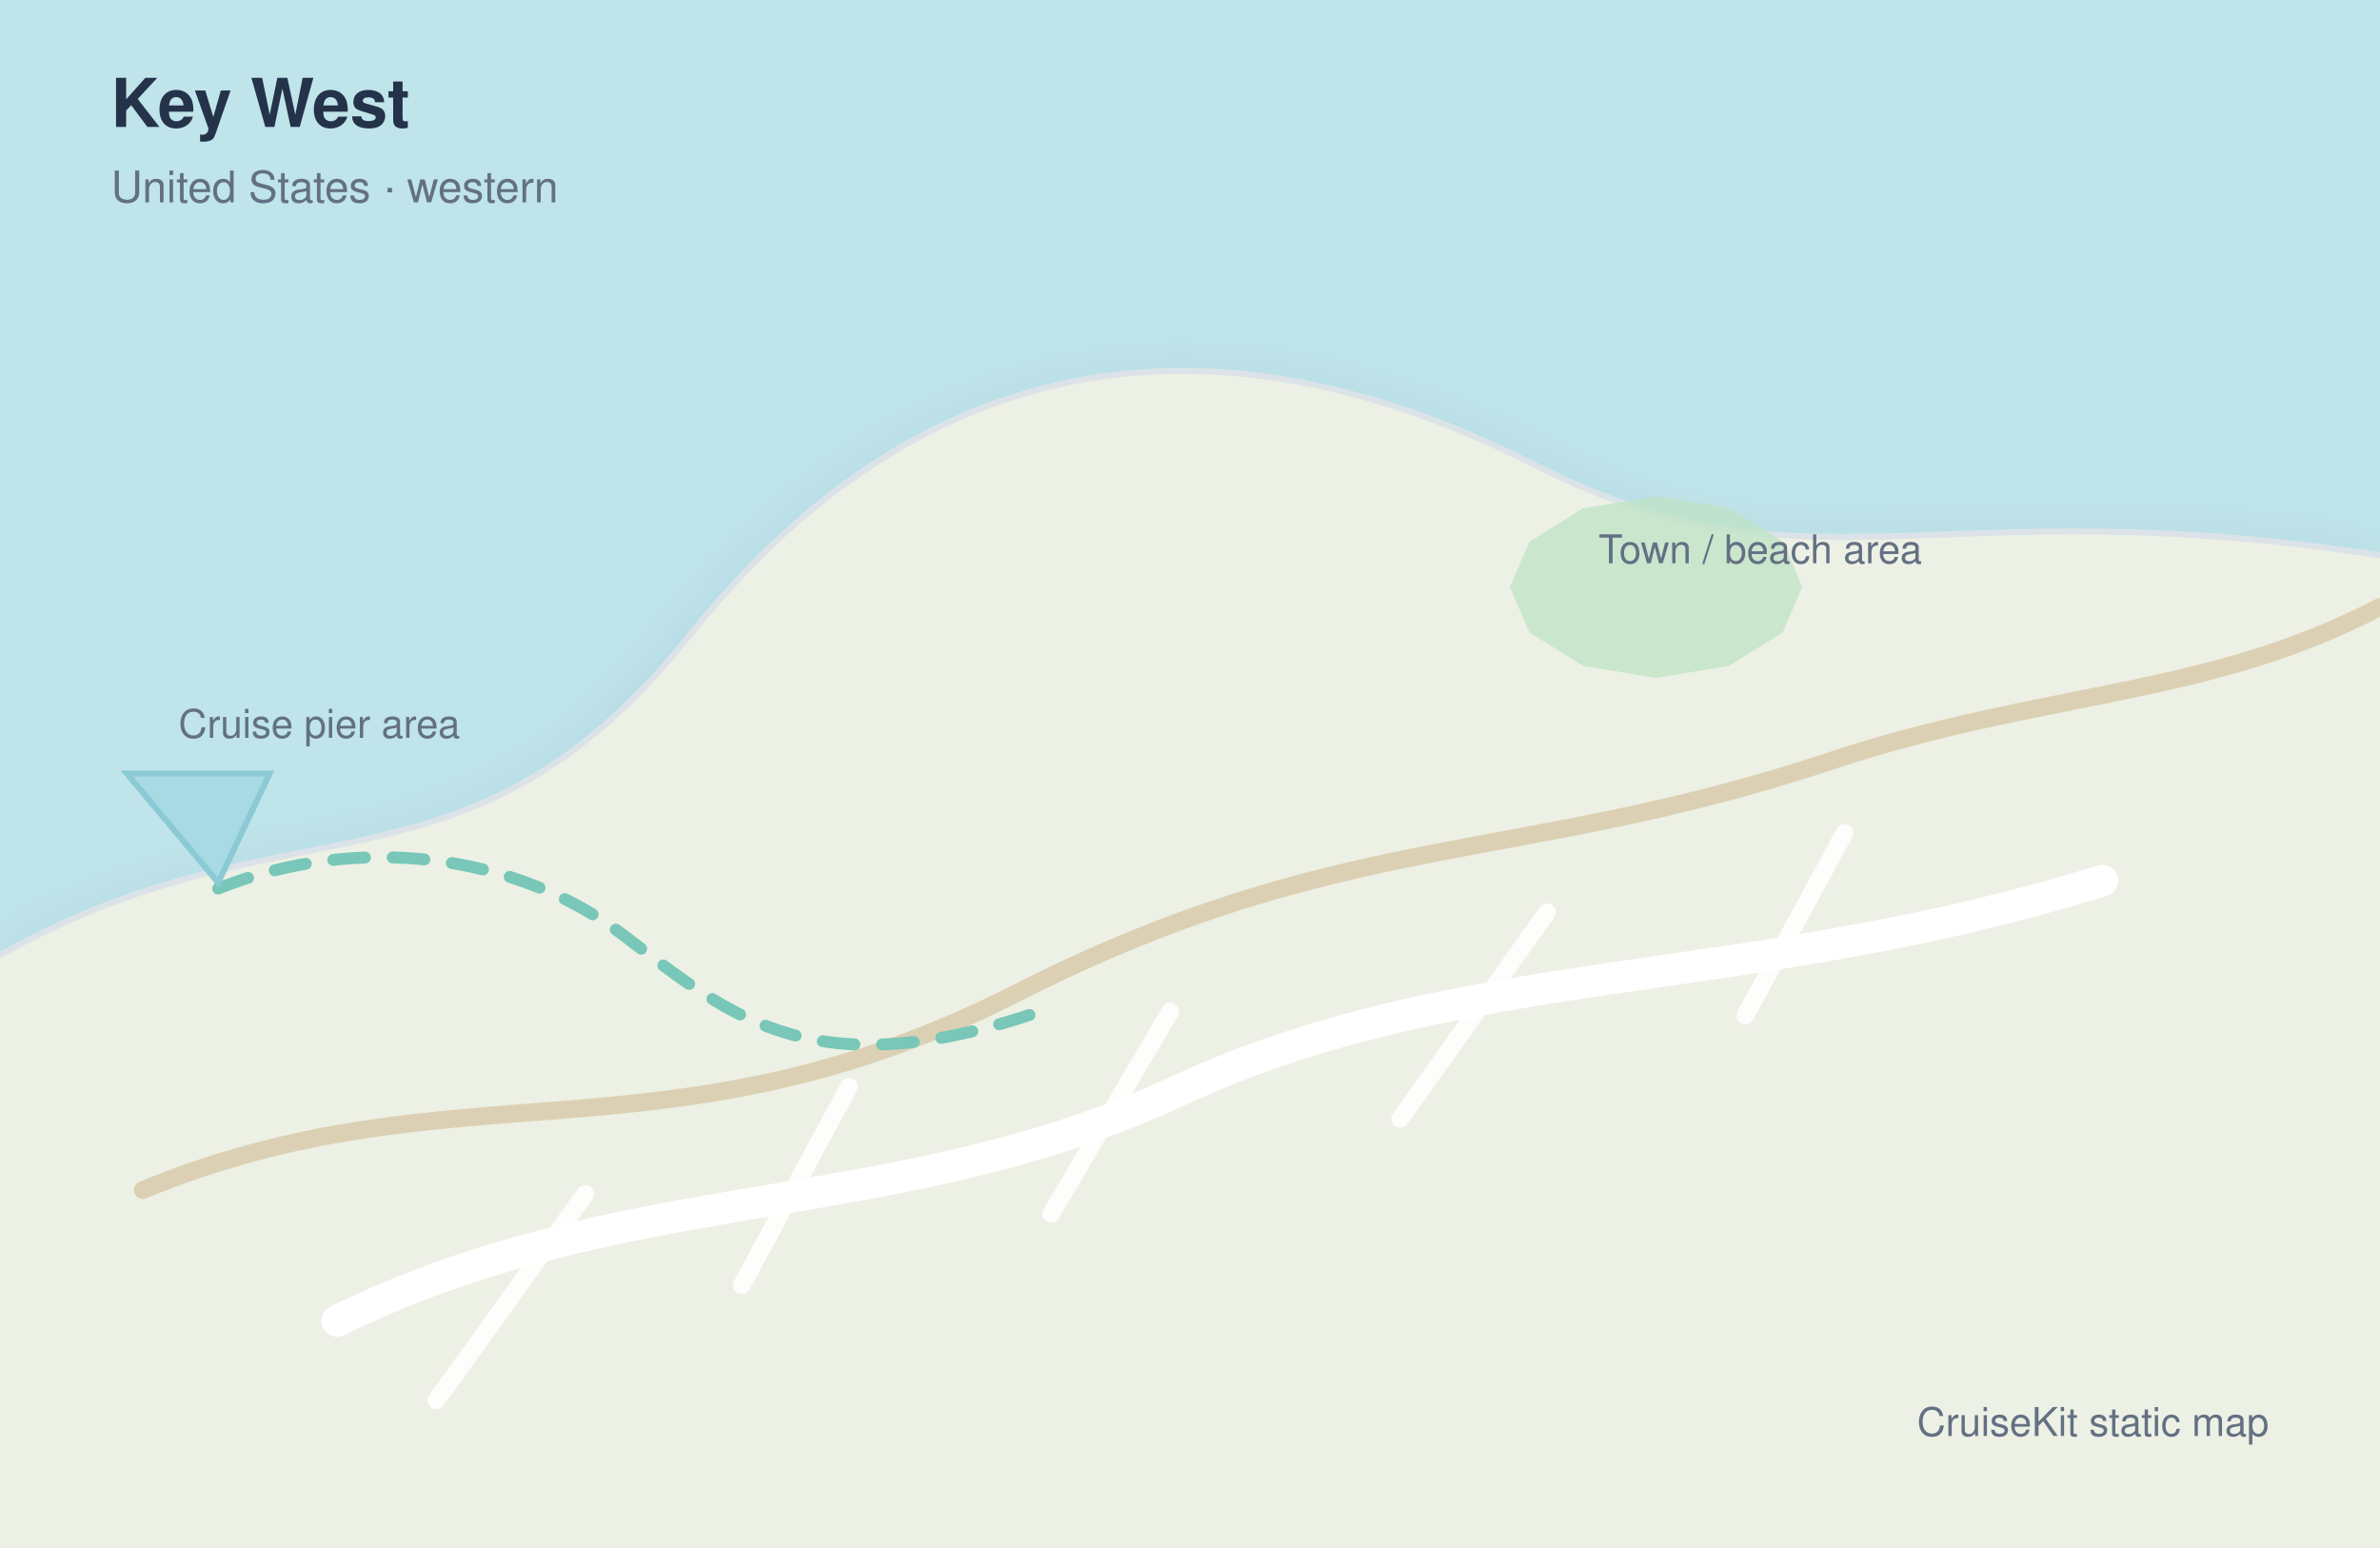
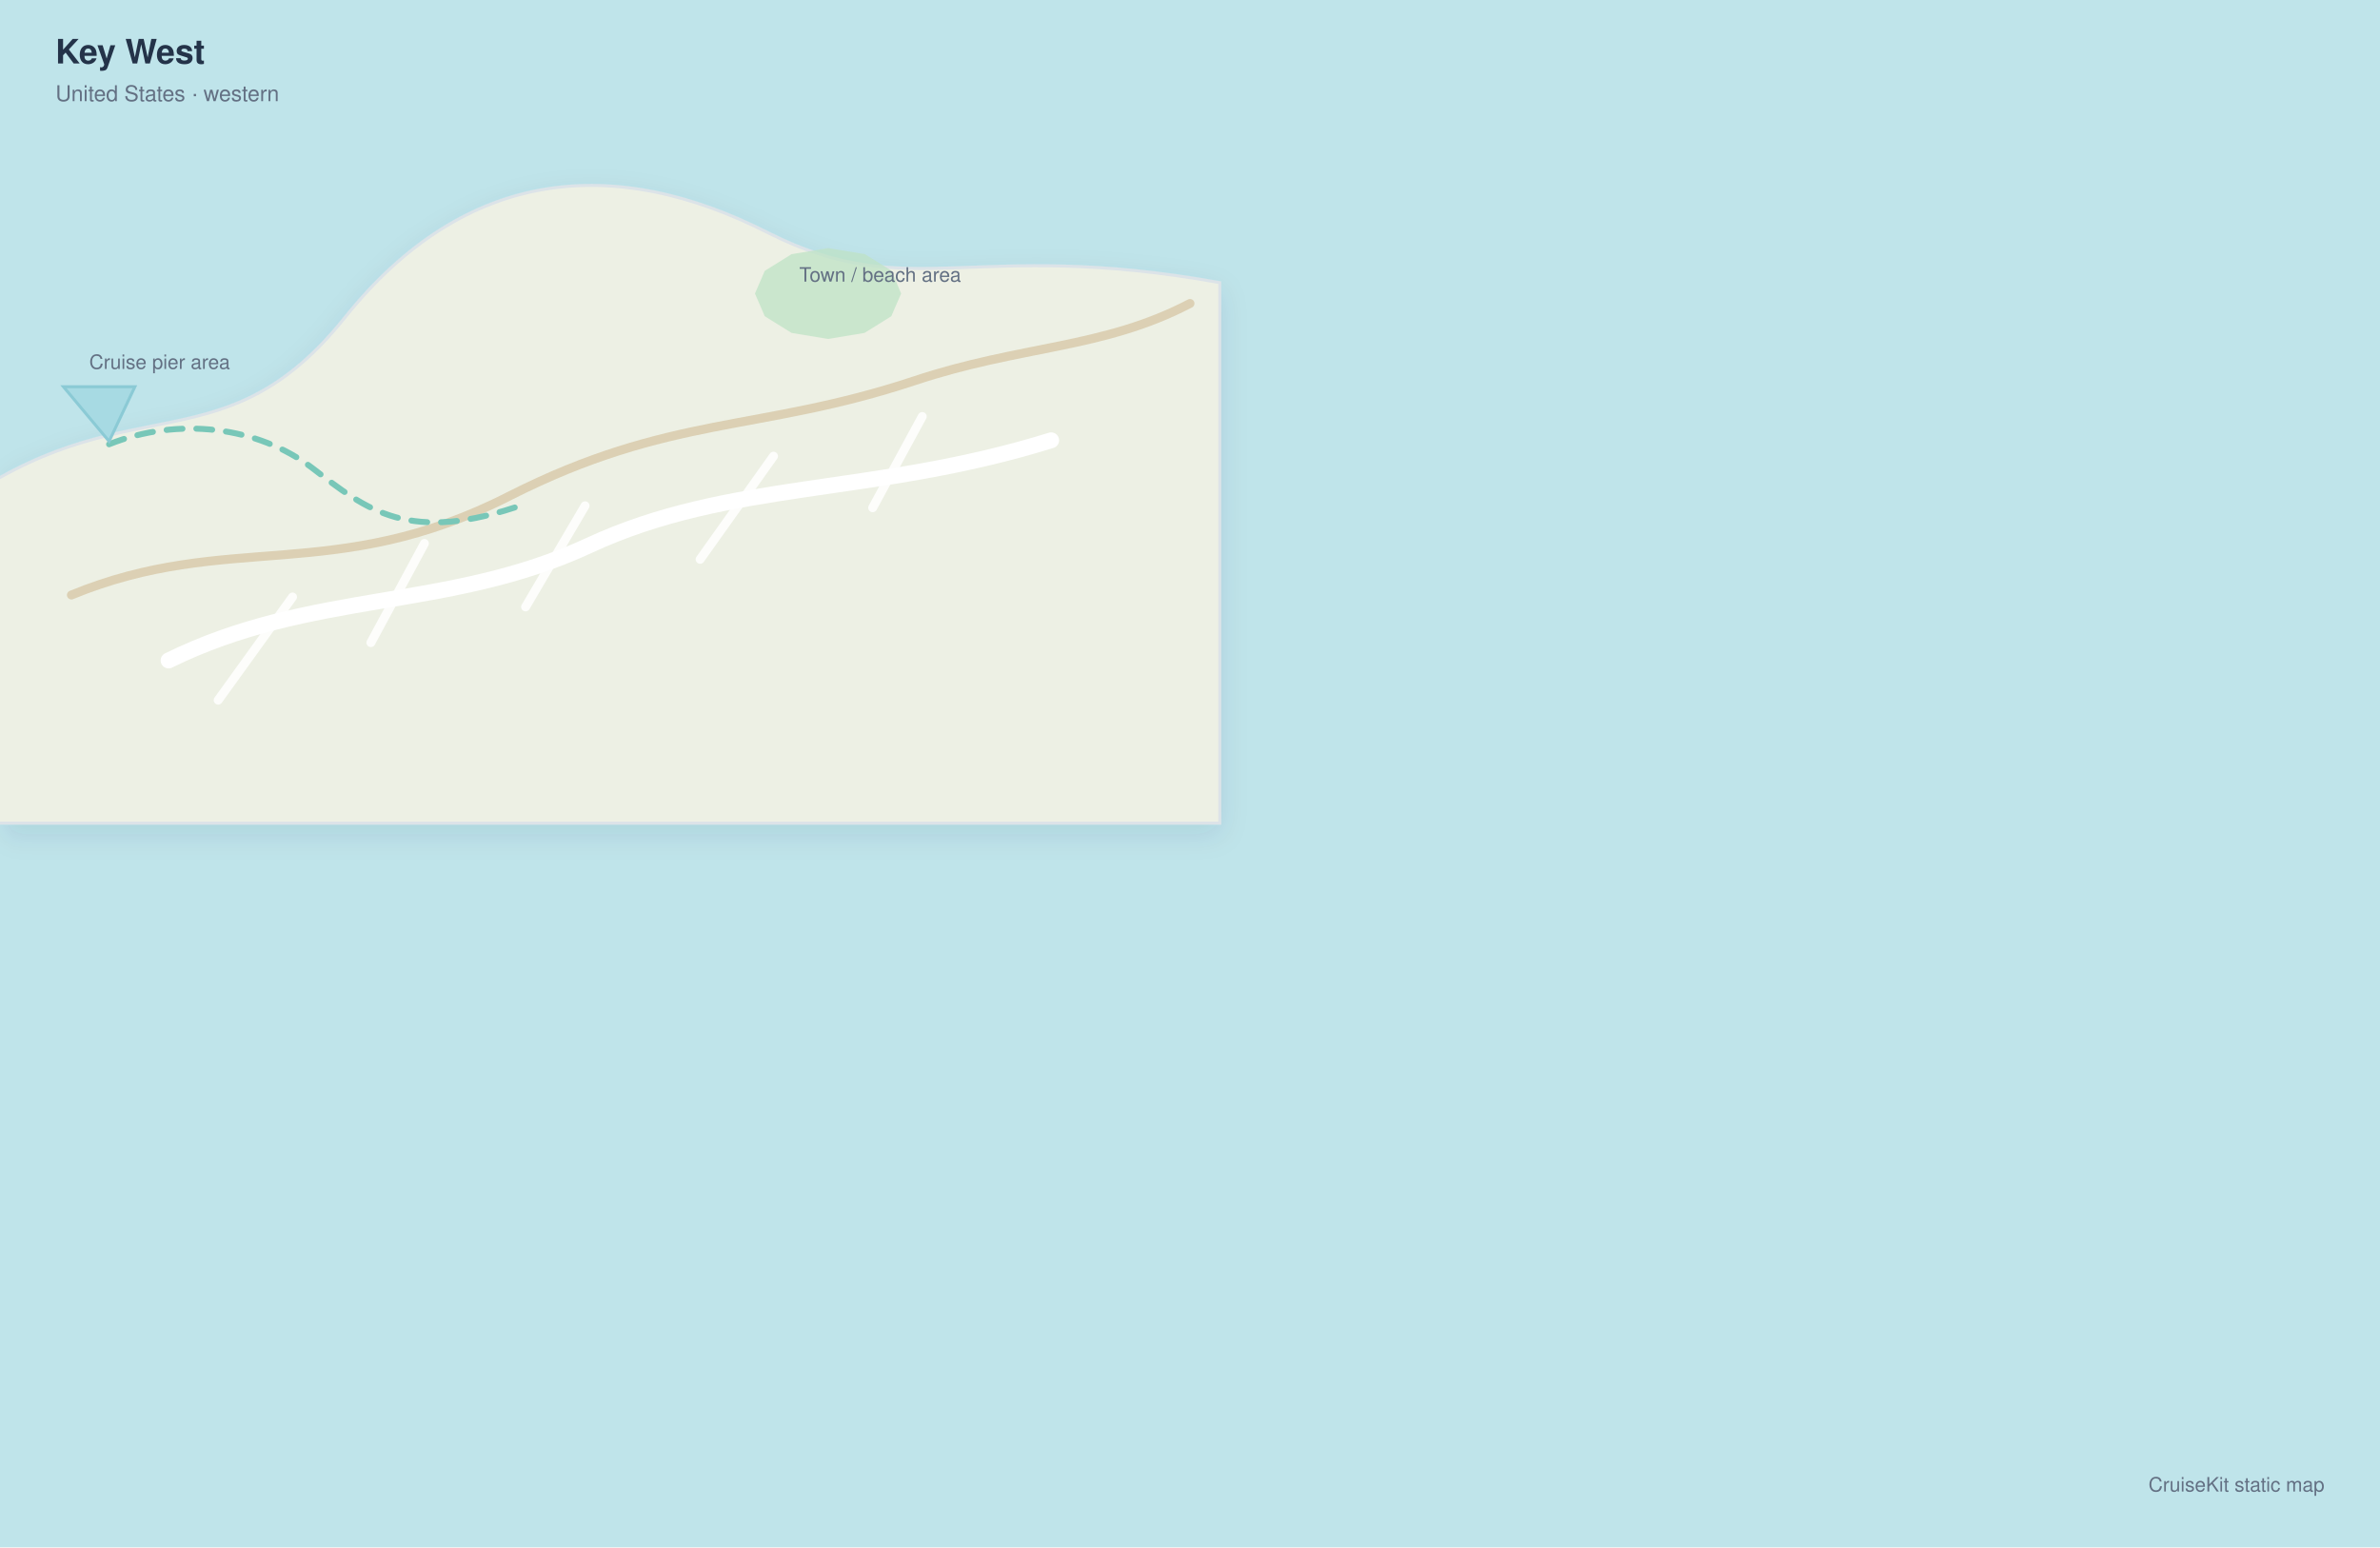
- <svg xmlns="http://www.w3.org/2000/svg" width="1200" height="780" viewBox="0 0 1200 780" role="img" aria-label="Key West port snapshot">
+ <svg xmlns="http://www.w3.org/2000/svg" width="2400" height="1560" viewBox="0 0 2400 1560" role="img" aria-label="Key West port snapshot">
  <defs>
    <linearGradient id="water" x1="0" y1="0" x2="1" y2="1">
      <stop offset="0" stop-color="#BFE4EA" />
      <stop offset="1" stop-color="#9BD2DD" />
    </linearGradient>
    <filter id="softShadow" x="-20%" y="-20%" width="140%" height="140%">
      <feDropShadow dx="0" dy="10" stdDeviation="14" flood-color="#23445A" flood-opacity="0.10" />
    </filter>
  </defs>
-   <rect width="1200" height="780" fill="#BFE4EA" />
+   <rect width="2400" height="1560" fill="#BFE4EA" />
  <path d="M -30 500 C 135 390 228 470 348 320 C 470 168 620 156 775 235 C 918 307 980 240 1230 285 L 1230 830 L -30 830 Z" fill="#EDF0E4" stroke="#DCE3E8" stroke-width="3" filter="url(#softShadow)" />
  <path d="M 72 600 C 230 535 338 590 514 500 C 676 418 765 436 922 384 C 1030 348 1112 352 1200 306" fill="none" stroke="#D8C9AA" stroke-width="9" stroke-linecap="round" stroke-opacity="0.82" />
  <path d="M 170 666 C 314 595 452 616 594 550 S 880 500 1060 444" fill="none" stroke="#FFFFFF" stroke-width="16" stroke-linecap="round" />
  <path d="M 220 706 L 295 602 M 374 648 L 428 548 M 530 612 L 590 510 M 706 564 L 780 460 M 880 512 L 930 420" fill="none" stroke="#FFFFFF" stroke-width="9" stroke-linecap="round" stroke-opacity="0.86" />
  <path d="M 110 448 C 180 420 260 430 315 472 S 412 550 530 508" fill="none" stroke="#78C7B8" stroke-width="6" stroke-linecap="round" stroke-dasharray="16 14" />
  <path d="M 908.7 296.0 L 898.8 318.9 L 871.8 335.7 L 835.0 341.8 L 798.2 335.7 L 771.2 318.9 L 761.3 296.0 L 771.2 273.1 L 798.2 256.3 L 835.0 250.2 L 872.0 256.2 L 899.1 273.0 Z" fill="#BFE3C5" fill-opacity="0.74" />
  <path d="M 110 445 L 64 390 L 136 390 Z" fill="#A7DAE3" stroke="#8BCAD5" stroke-width="3" />
  <text x="56" y="64" fill="#243349" font-size="34" font-family="Helvetica" font-weight="800">Key West</text>
  <text x="56" y="102" fill="#637083" font-size="22" font-family="Helvetica">United States · western</text>
  <text x="90" y="372" fill="#637083" font-size="20" font-family="Helvetica">Cruise pier area</text>
  <text x="806" y="284" fill="#637083" font-size="20" font-family="Helvetica">Town / beach area</text>
-   <text x="1144" y="724" fill="#637083" font-size="20" font-family="Helvetica" text-anchor="end">CruiseKit static map</text>
+   <text x="2344" y="1504" fill="#637083" font-size="20" font-family="Helvetica" text-anchor="end">CruiseKit static map</text>
</svg>
